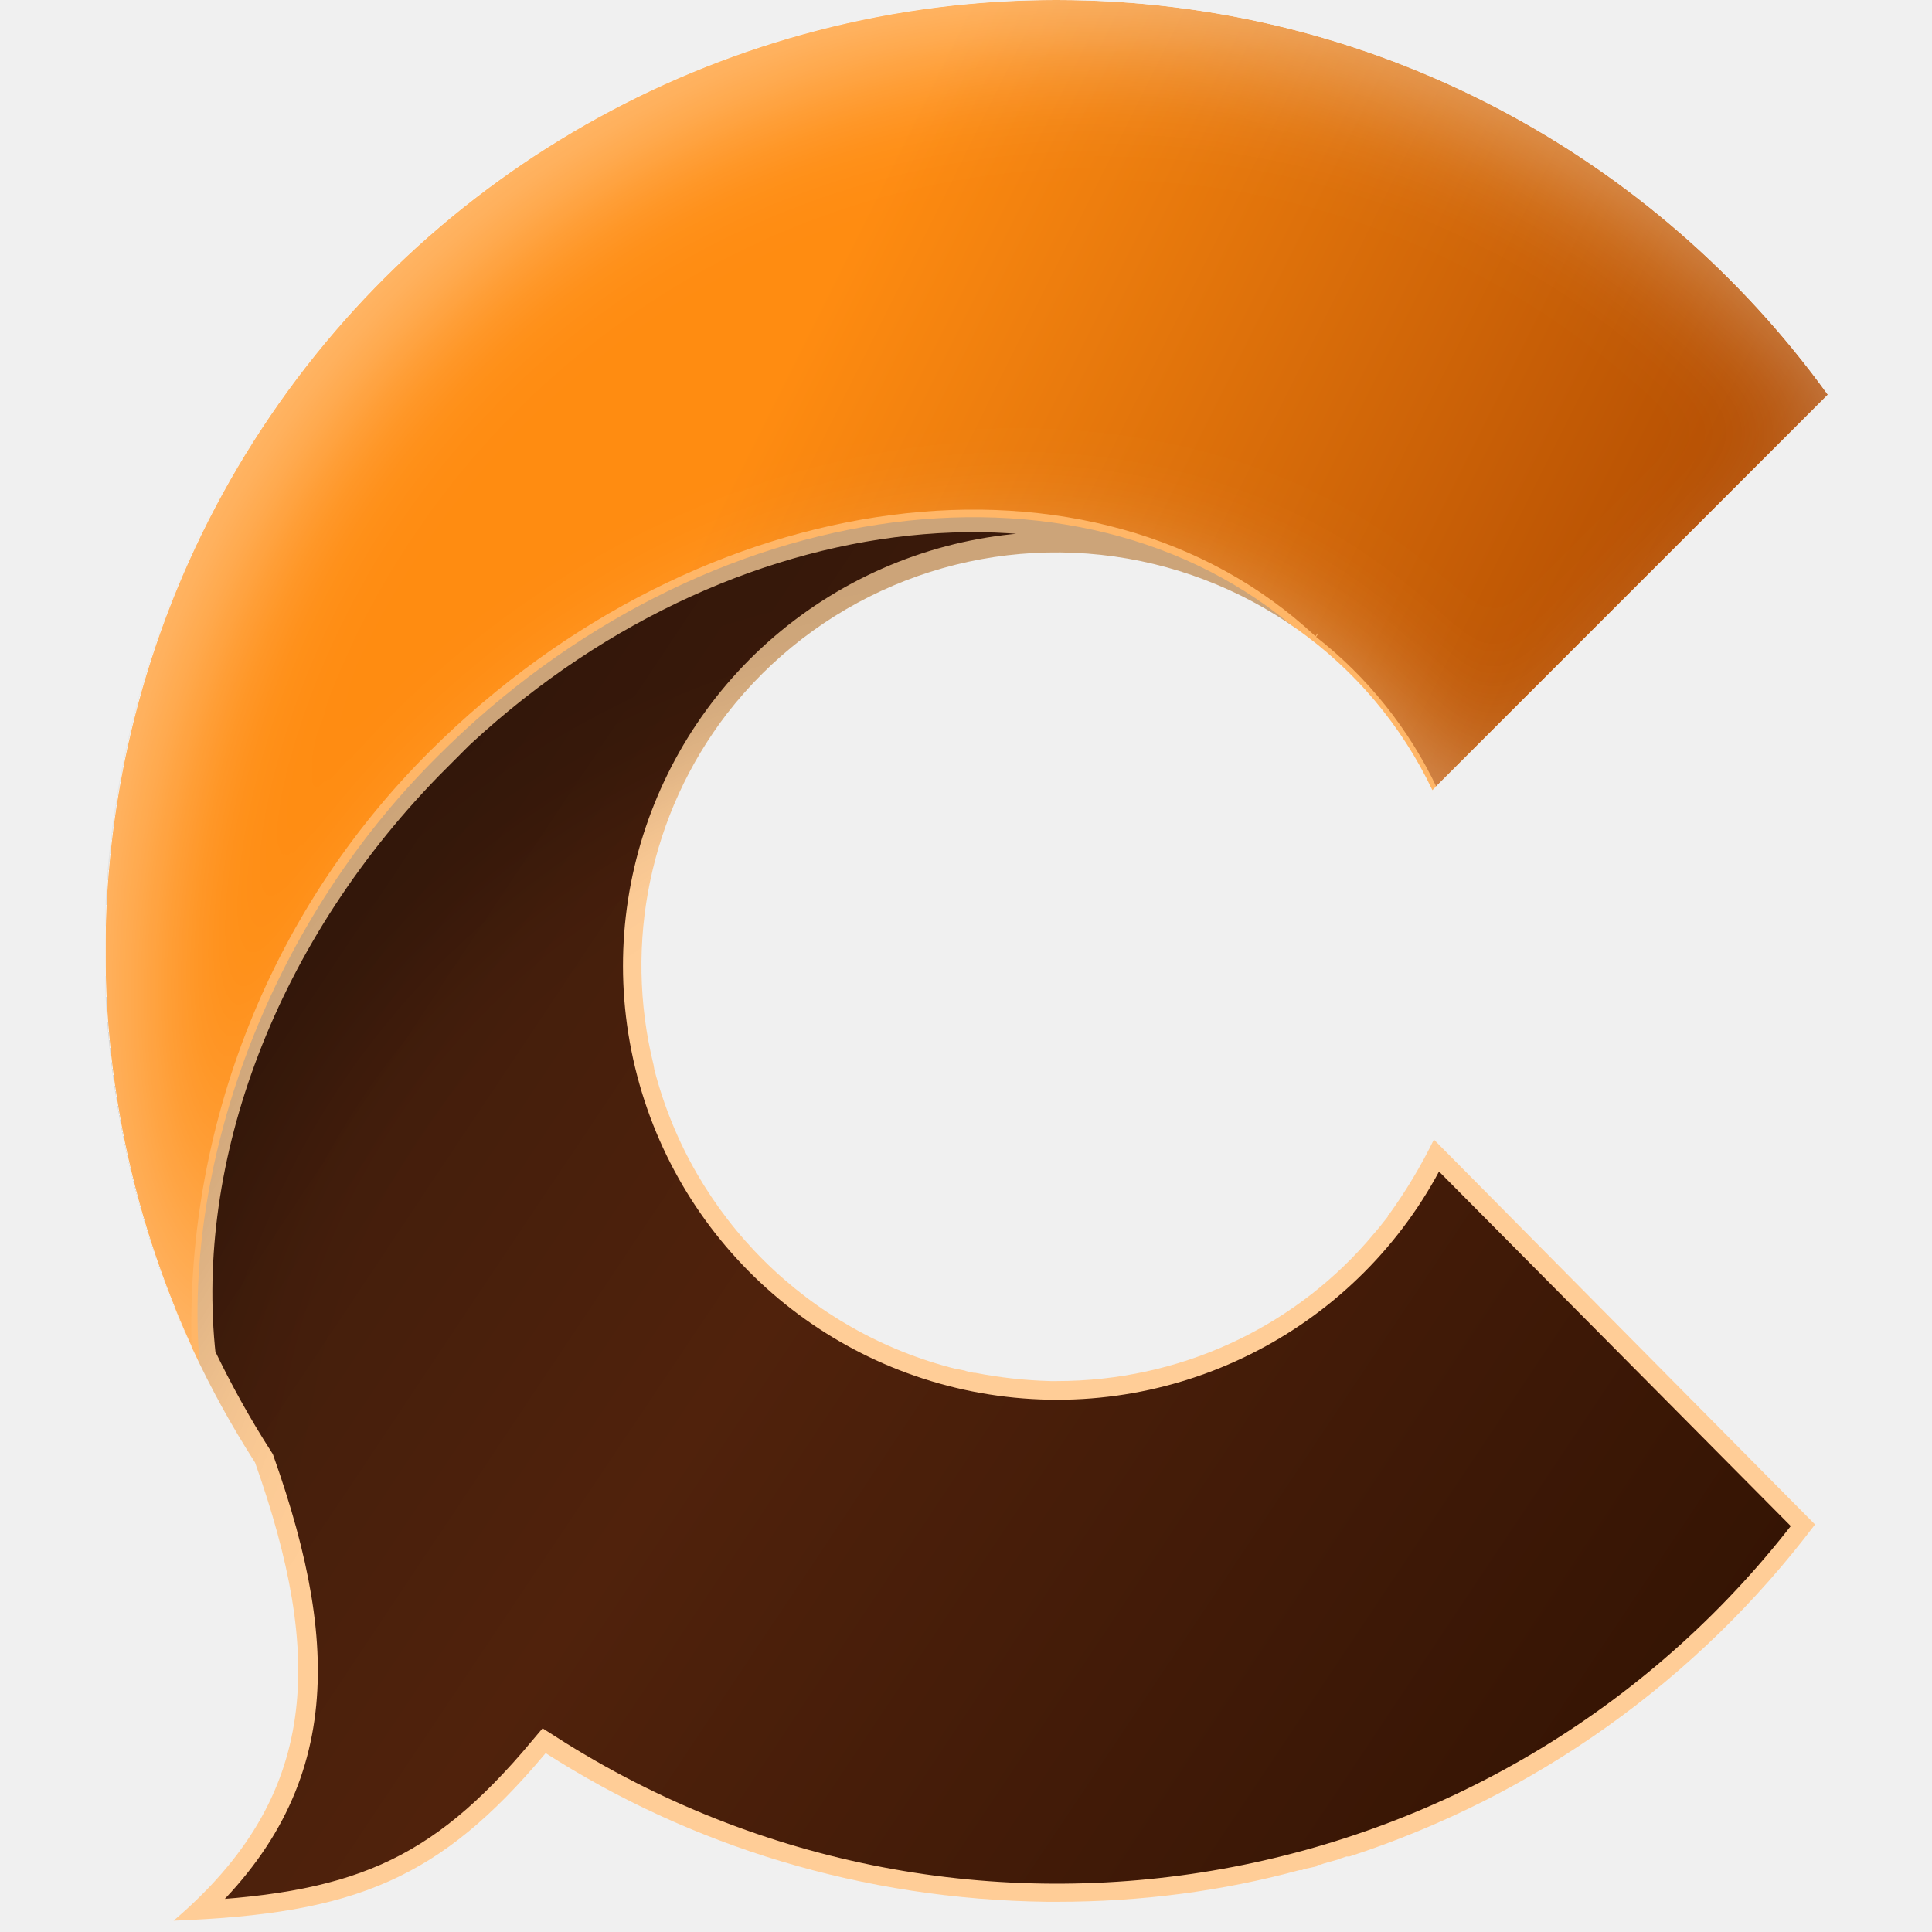
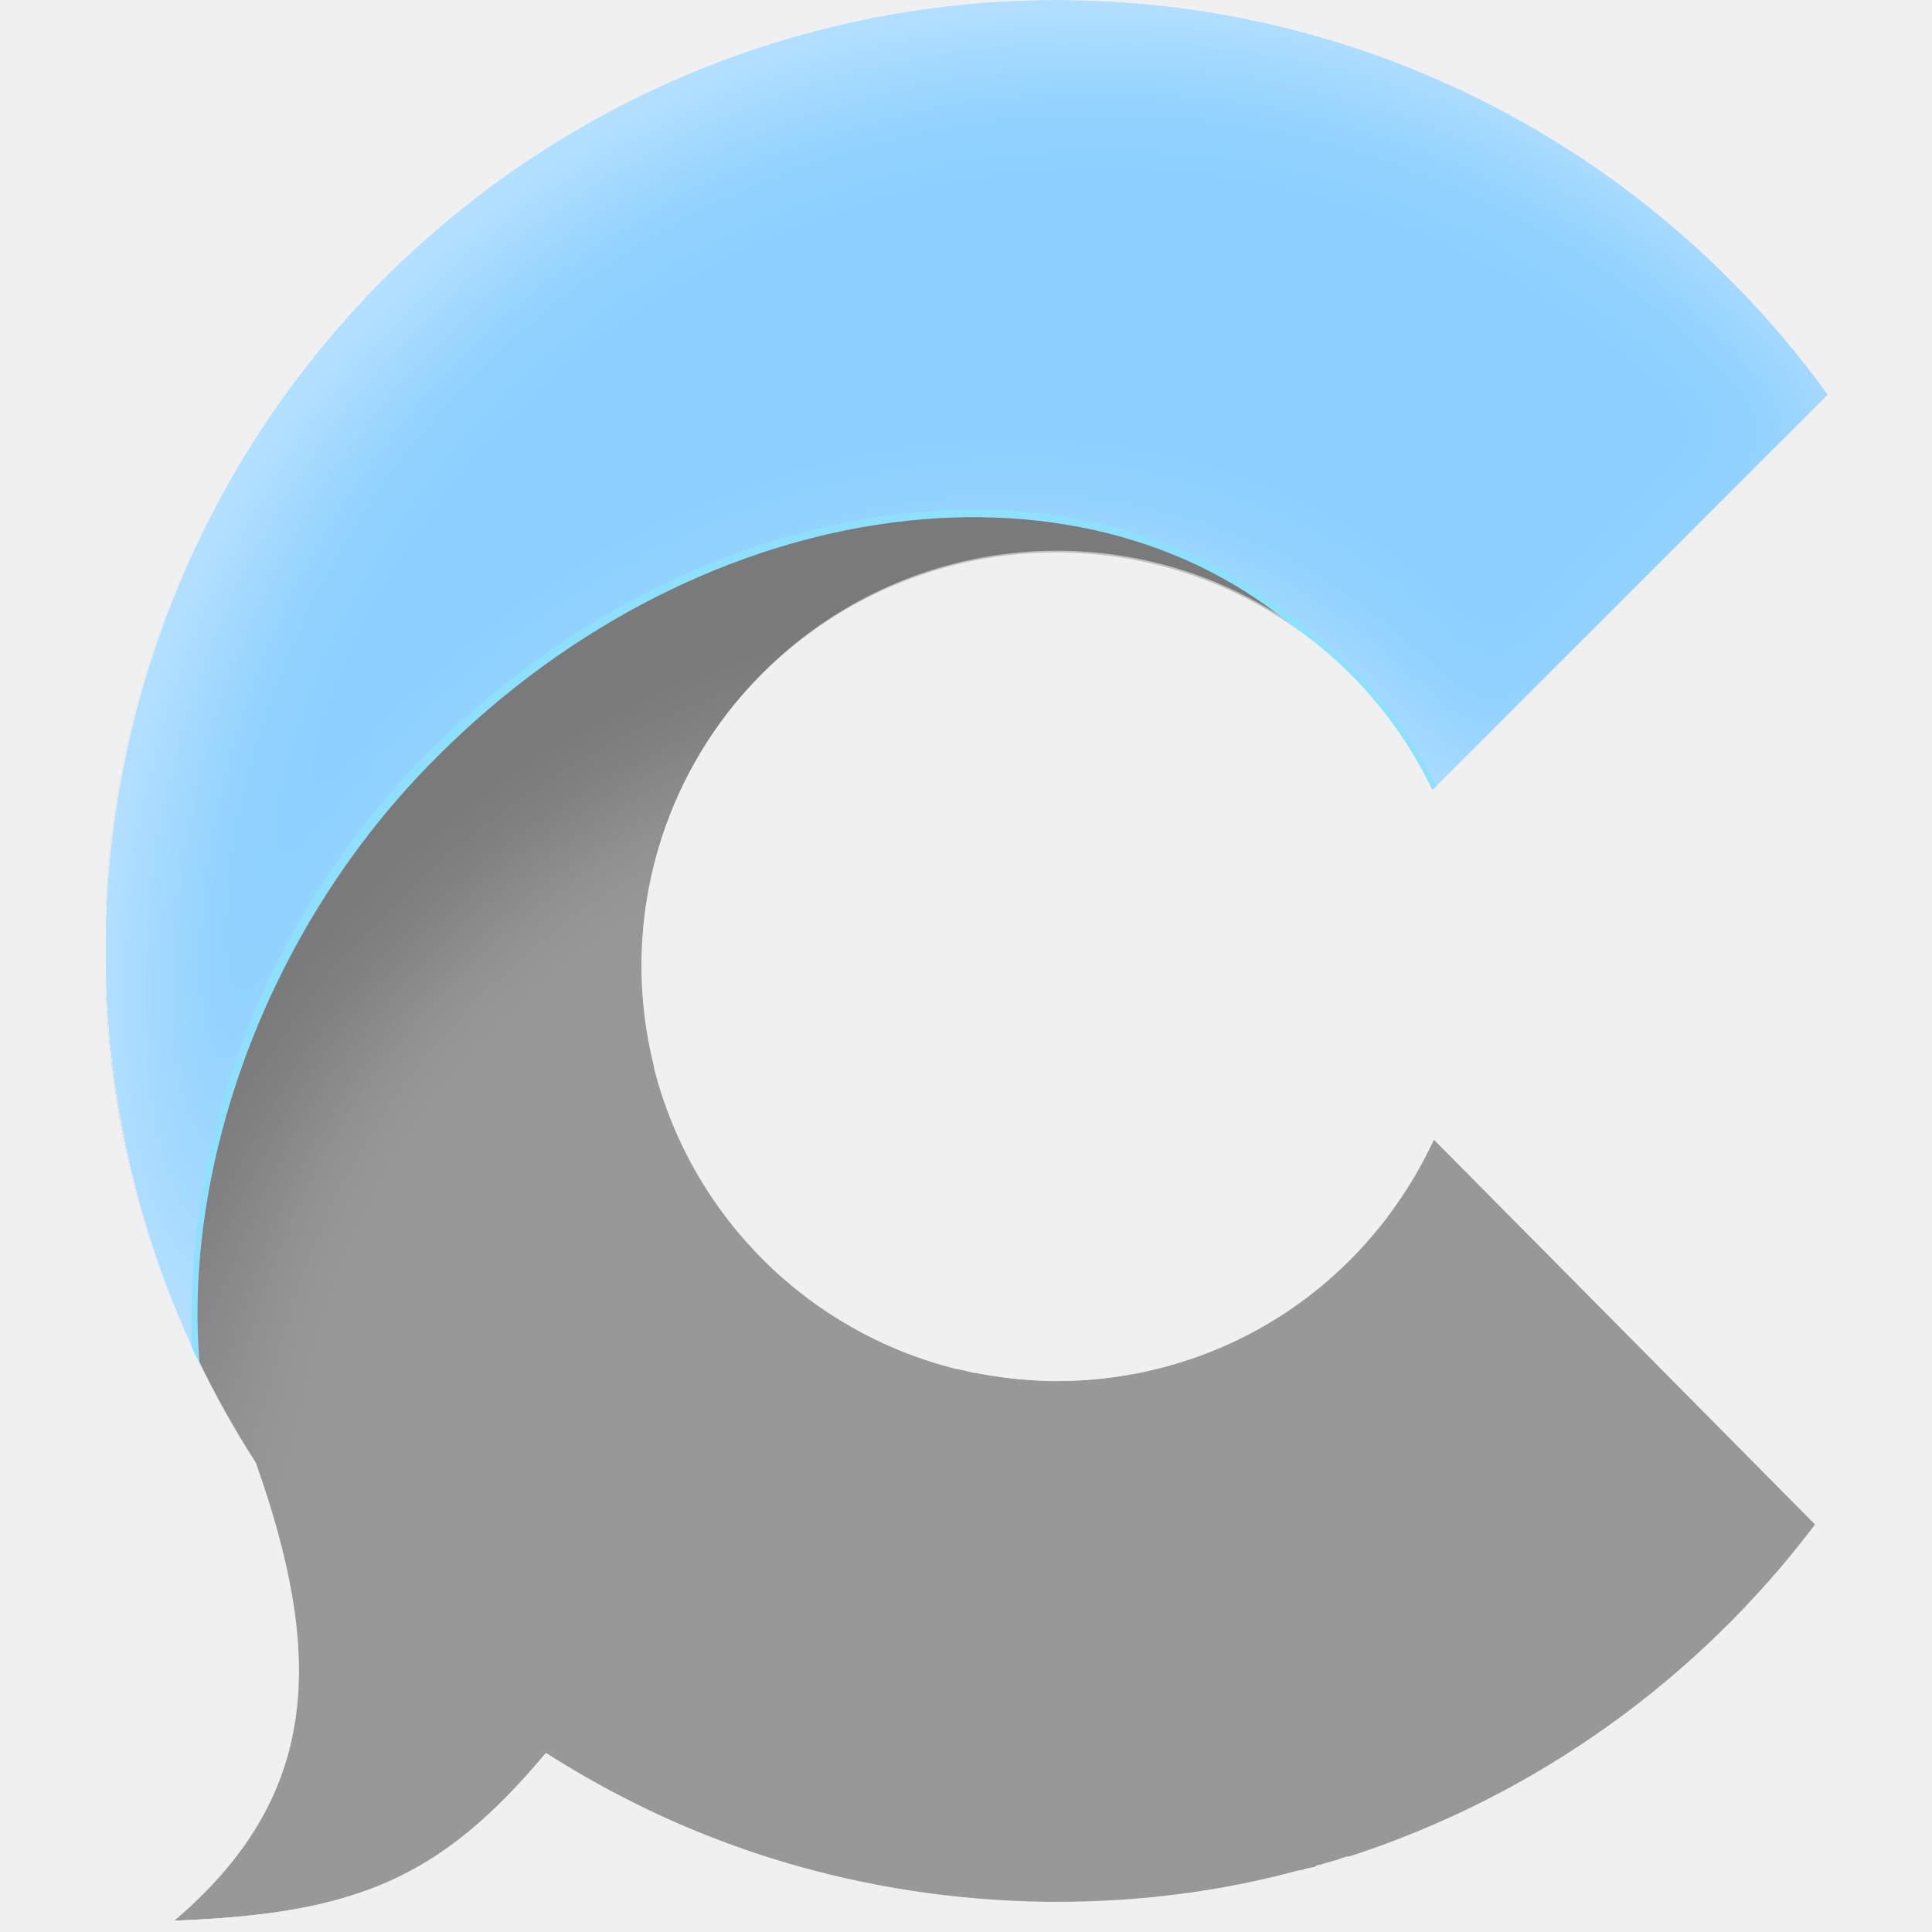
- <svg xmlns="http://www.w3.org/2000/svg" xmlns:ns1="https://boxy-svg.com" width="256" height="256" fill="none" viewBox="0 0 256 256">
+ <svg xmlns="http://www.w3.org/2000/svg" width="256" height="256" fill="none">
  <mask id="a" width="229" height="255" x="14" y="0" maskUnits="userSpaceOnUse" style="mask-type:luminance">
    <path fill="#fff" fill-rule="evenodd" d="M140 0c42 0 79.3 20.6 102.2 52.3l-52.4 52.4a55.2 55.2 0 0 0-93.5-10.1 54.8 54.8 0 0 0-9.7 46.5l.1.6a55.1 55.1 0 0 0 40 39.7h.3-.2a42.5 42.5 0 0 0 1 .2h-.1.1l.3.1h-.1.4-.3l.9.2h-.3.4-.1H129.3h-.1a60.3 60.3 0 0 0 10 1.1h.8c16.3 0 31-7 41-18.3l.6-.7a55.2 55.2 0 0 0 2.3-2.8v-.2s.2 0 .2-.2l-.1.2a68.2 68.2 0 0 0 6-10l50.5 51a126.3 126.3 0 0 1-61.7 44h-.5.1l-1.2.4.8-.2a148.5 148.5 0 0 1-2.5.7l-.6.2h-.2l-.5.2h.3a86.6 86.6 0 0 1-1.4.3h-.1l-.5.2h-.3c-10.3 2.8-21 4.2-32.2 4.2h-1.2c-24.5-.3-47.3-7.4-66.5-19.7-14 16.7-25.2 21.3-49.3 22.2 19.4-16.5 19.9-35 10.8-60.7A125.8 125.8 0 0 1 140 0Z" clip-rule="evenodd" />
  </mask>
  <g mask="url(#a)">
-     <path d="M57.4 99.9C93.2 64.1 145 57.6 174 84.7a55 55 0 1 0 16 66.3l50.6 51a125.8 125.8 0 0 1-168.2 30.3c-14 16.7-25.2 21.3-49.3 22.2 19.4-16.5 19.9-35 10.8-60.7-2.9-4.5-5.5-9.2-7.8-14-2.9-26.3 8-56.5 31.4-79.9Z" style="fill: url(&quot;#gradient-0&quot;); stroke-miterlimit: 4.9; stroke-dashoffset: 100px; paint-order: fill; stroke: rgb(255, 205, 151); stroke-width: 5px;" />
+     <path fill="#989898" d="M57.4 99.9C93.2 64.1 145 57.6 174 84.7a55 55 0 1 0 16 66.3l50.6 51a125.8 125.8 0 0 1-168.2 30.3c-14 16.7-25.2 21.3-49.3 22.2 19.4-16.5 19.9-35 10.8-60.7-2.9-4.5-5.5-9.2-7.8-14-2.9-26.3 8-56.5 31.4-79.9Z" />
    <g filter="url(#b)">
-       <path d="M140 0c42 0 79.3 20.6 102.2 52.3l-52.4 52.4a55.2 55.2 0 00-15.9-20C145 57.6 93.2 64.1 57.4 100 34 123.3 24 154 26 179.7A126 126 0 01140 0Z" style="fill: url(&quot;#gradient-1&quot;); stroke-miterlimit: 1; stroke-width: 24px;" />
+       <path fill="#8DD0FF" d="M140 0c42 0 79.3 20.6 102.2 52.3l-52.4 52.4a55.2 55.2 0 00-15.9-20C145 57.6 93.2 64.1 57.4 100 34 123.3 24 154 26 179.7A126 126 0 01140 0Z" />
    </g>
-     <path d="M57 99.5C93 63.7 145 57 174.3 84.3l.3-.4h.1l-.3.5a55.7 55.7 0 0 1 16 20 .5.5 0 0 1-.9.6v-.1l-.4-.7c-3.6-7.5-8.9-14-15.4-19l-.3.3.3-.4-.3.3.3-.3c-28.8-26.9-80.2-20.5-115.8 15.2-23 22.9-33.8 55-31.4 81l.1 1.1v.1a.5.5 0 0 1-1 .2v-.1l-.1-1.3A107.3 107.3 0 0 1 57 99.5Zm116.3-14Z" style="fill: rgb(255, 182, 103);" />
+     <path fill="#8DE1FF" d="M57 99.5C93 63.7 145 57 174.3 84.3l.3-.4h.1l-.3.5a55.7 55.7 0 0 1 16 20 .5.5 0 0 1-.9.6v-.1l-.4-.7c-3.6-7.5-8.9-14-15.4-19l-.3.3.3-.4-.3.3.3-.3c-28.8-26.9-80.2-20.5-115.8 15.2-23 22.9-33.8 55-31.4 81l.1 1.1v.1a.5.5 0 0 1-1 .2v-.1l-.1-1.3A107.3 107.3 0 0 1 57 99.5Zm116.3-14Z" />
  </g>
  <defs>
    <filter id="b" width="260.2" height="221.7" x="-2" y="0" color-interpolation-filters="sRGB" filterUnits="userSpaceOnUse">
      <feFlood flood-opacity="0" result="BackgroundImageFix" />
      <feColorMatrix in="SourceAlpha" result="hardAlpha" values="0 0 0 0 0 0 0 0 0 0 0 0 0 0 0 0 0 0 127 0" />
      <feOffset dy="26" />
      <feGaussianBlur stdDeviation="8" />
      <feComposite in2="hardAlpha" operator="out" />
      <feColorMatrix values="0 0 0 0 0 0 0 0 0 0 0 0 0 0 0 0 0 0 0.2 0" />
      <feBlend in2="BackgroundImageFix" result="effect1_dropShadow_15_199" />
      <feBlend in="SourceGraphic" in2="effect1_dropShadow_15_199" result="shape" />
      <feColorMatrix in="SourceAlpha" result="hardAlpha" values="0 0 0 0 0 0 0 0 0 0 0 0 0 0 0 0 0 0 127 0" />
      <feOffset dx="6" dy="6" />
      <feGaussianBlur stdDeviation="8" />
      <feComposite in2="hardAlpha" k2="-1" k3="1" operator="arithmetic" />
      <feColorMatrix values="0 0 0 0 1 0 0 0 0 1 0 0 0 0 1 0 0 0 0.4 0" />
      <feBlend in2="shape" result="effect2_innerShadow_15_199" />
    </filter>
-     <linearGradient gradientUnits="userSpaceOnUse" x1="138.385" y1="141.273" x2="138.385" y2="327.76" id="gradient-0" gradientTransform="matrix(0.555108, -0.831778, 1.343438, 0.818883, -232.8825, 82.79966)">
-       <stop offset="0" style="stop-color: rgb(56, 26, 12);" />
-       <stop offset="0.365" style="stop-color: rgb(80, 34, 12);" />
-       <stop offset="1" style="stop-color: rgb(41, 14, 0);" />
-     </linearGradient>
-     <linearGradient gradientUnits="userSpaceOnUse" x1="128.092" y1="0" x2="128.092" y2="179.7" id="gradient-1" gradientTransform="matrix(0.446832, -0.894618, 0.694394, 0.346826, 53.19317, 150.4898)">
-       <stop offset="0" style="stop-color: rgb(255, 140, 17)" />
-       <stop offset="1" style="stop-color: rgb(65.494% 26.502% 0%)" />
-     </linearGradient>
-     <ns1:export>
-       <ns1:file format="svg" />
-       <ns1:file format="png" />
-     </ns1:export>
  </defs>
</svg>
